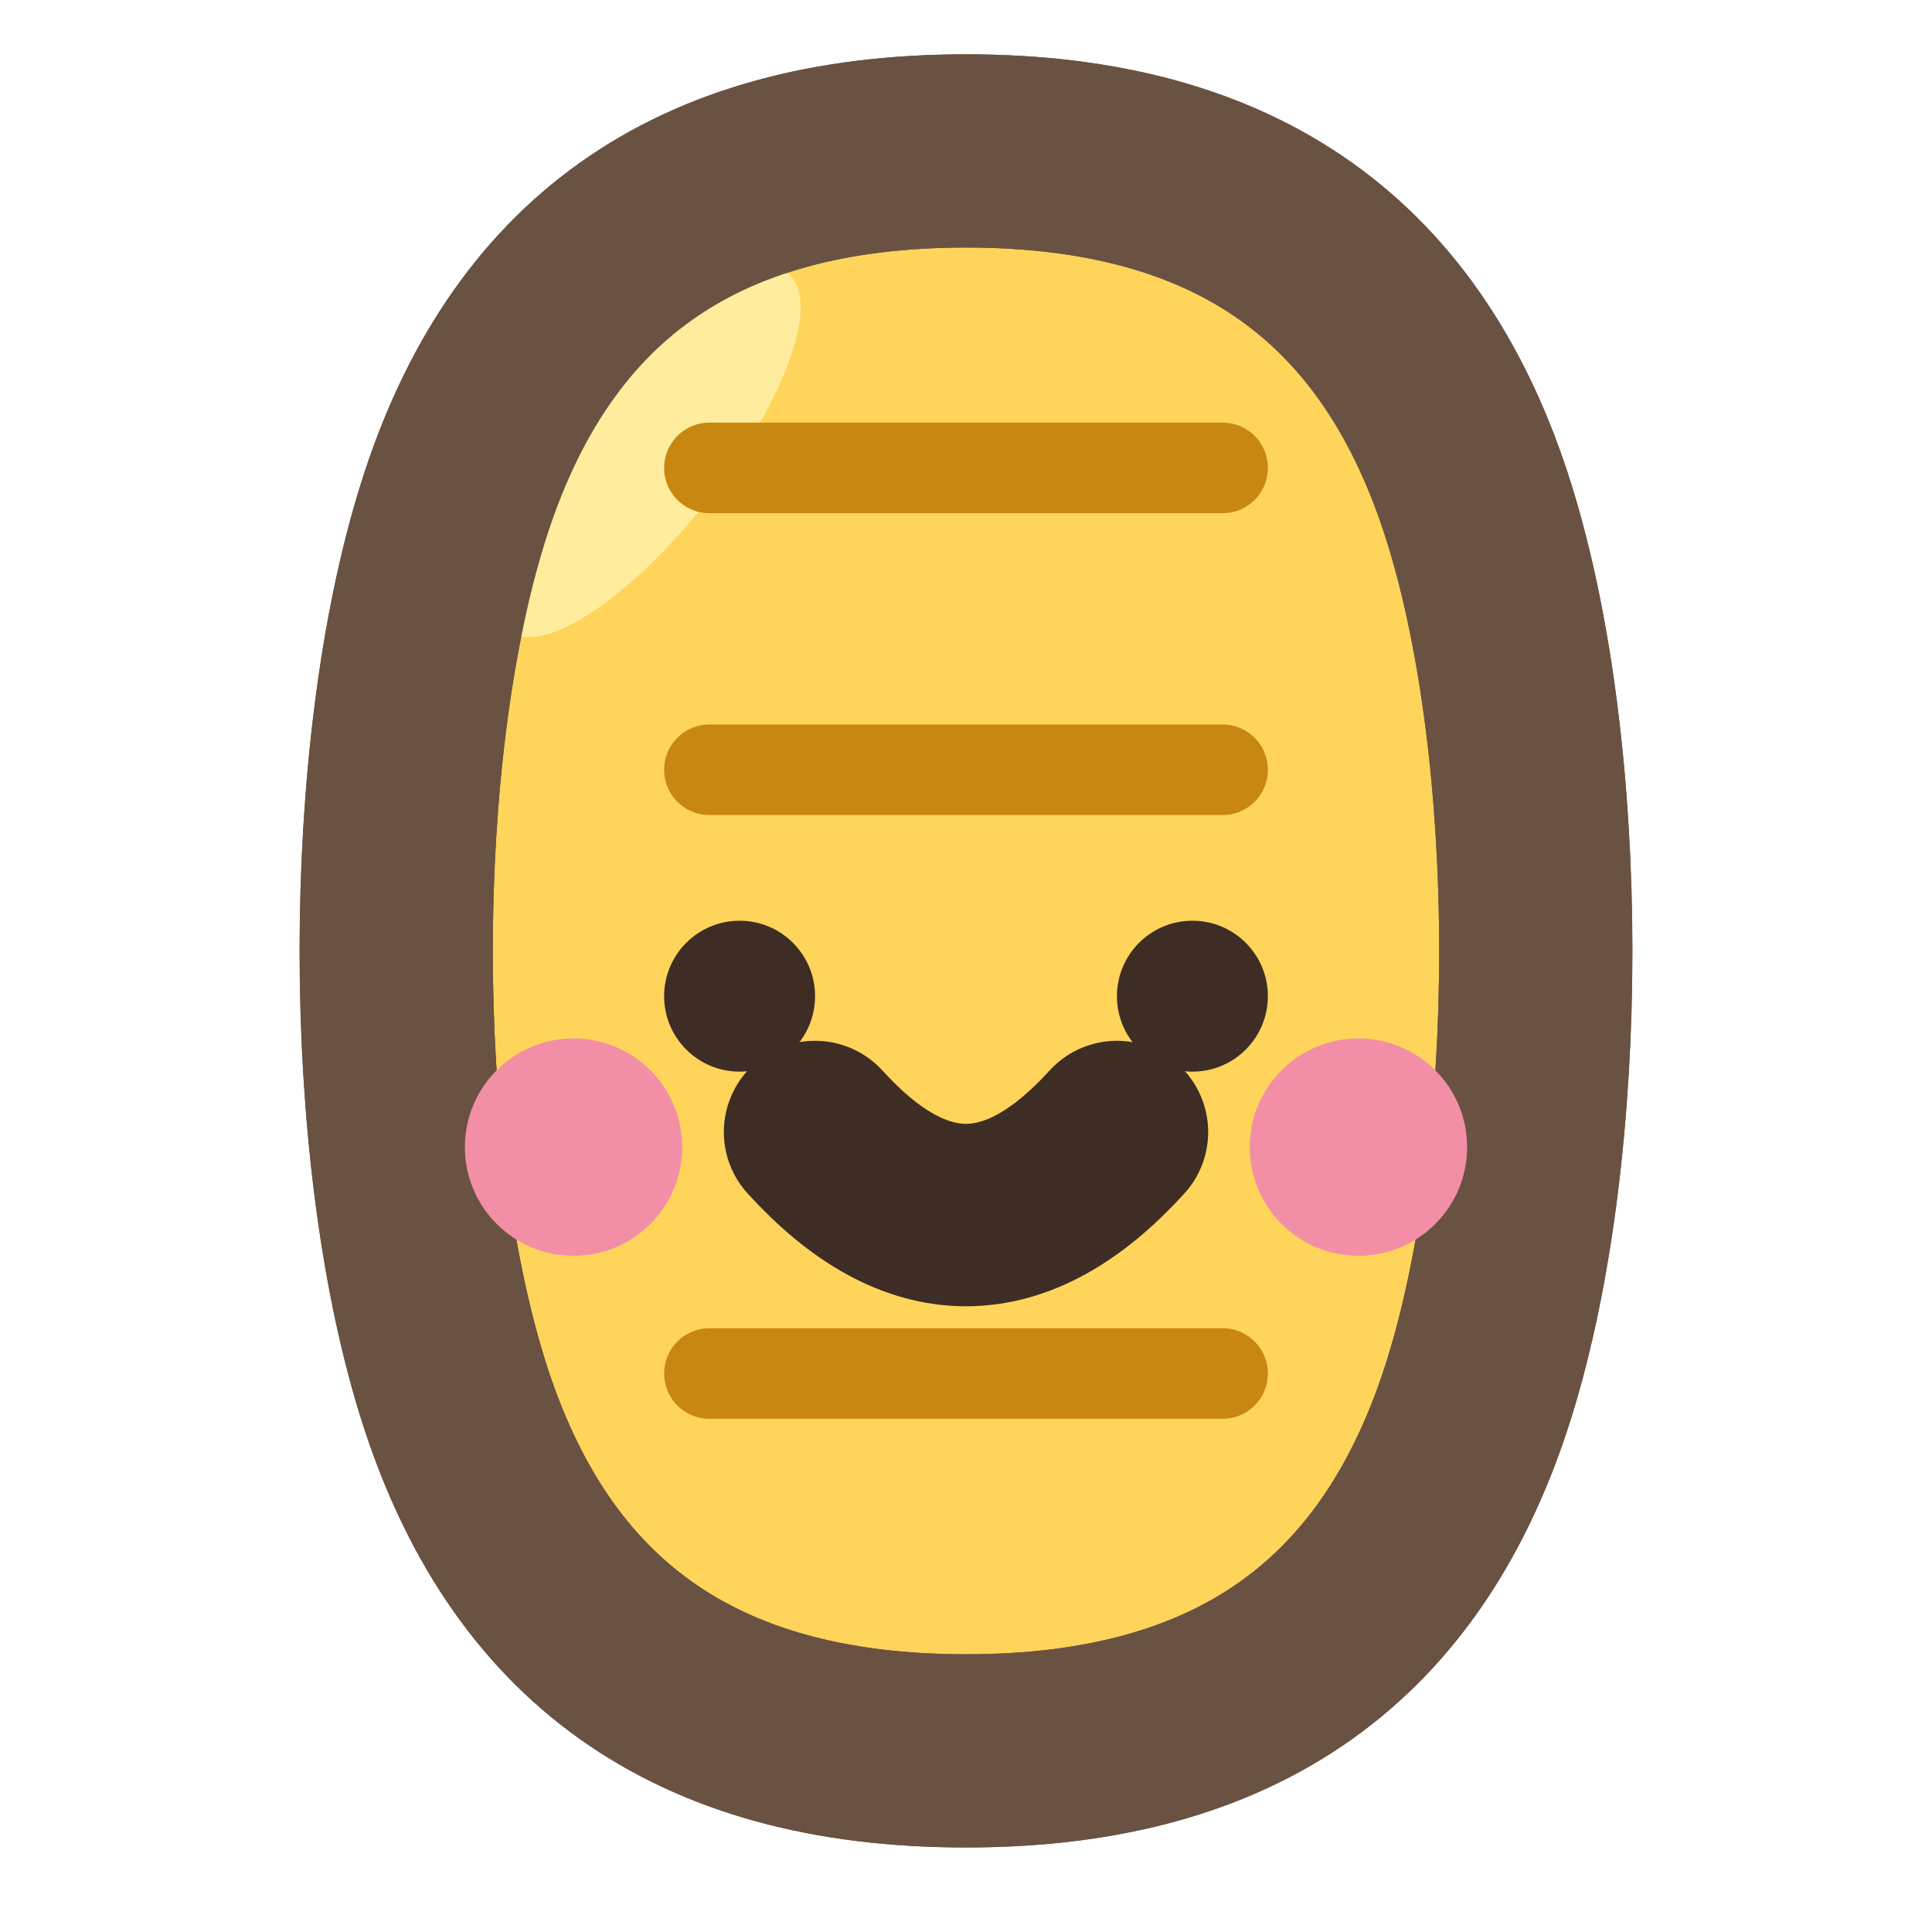
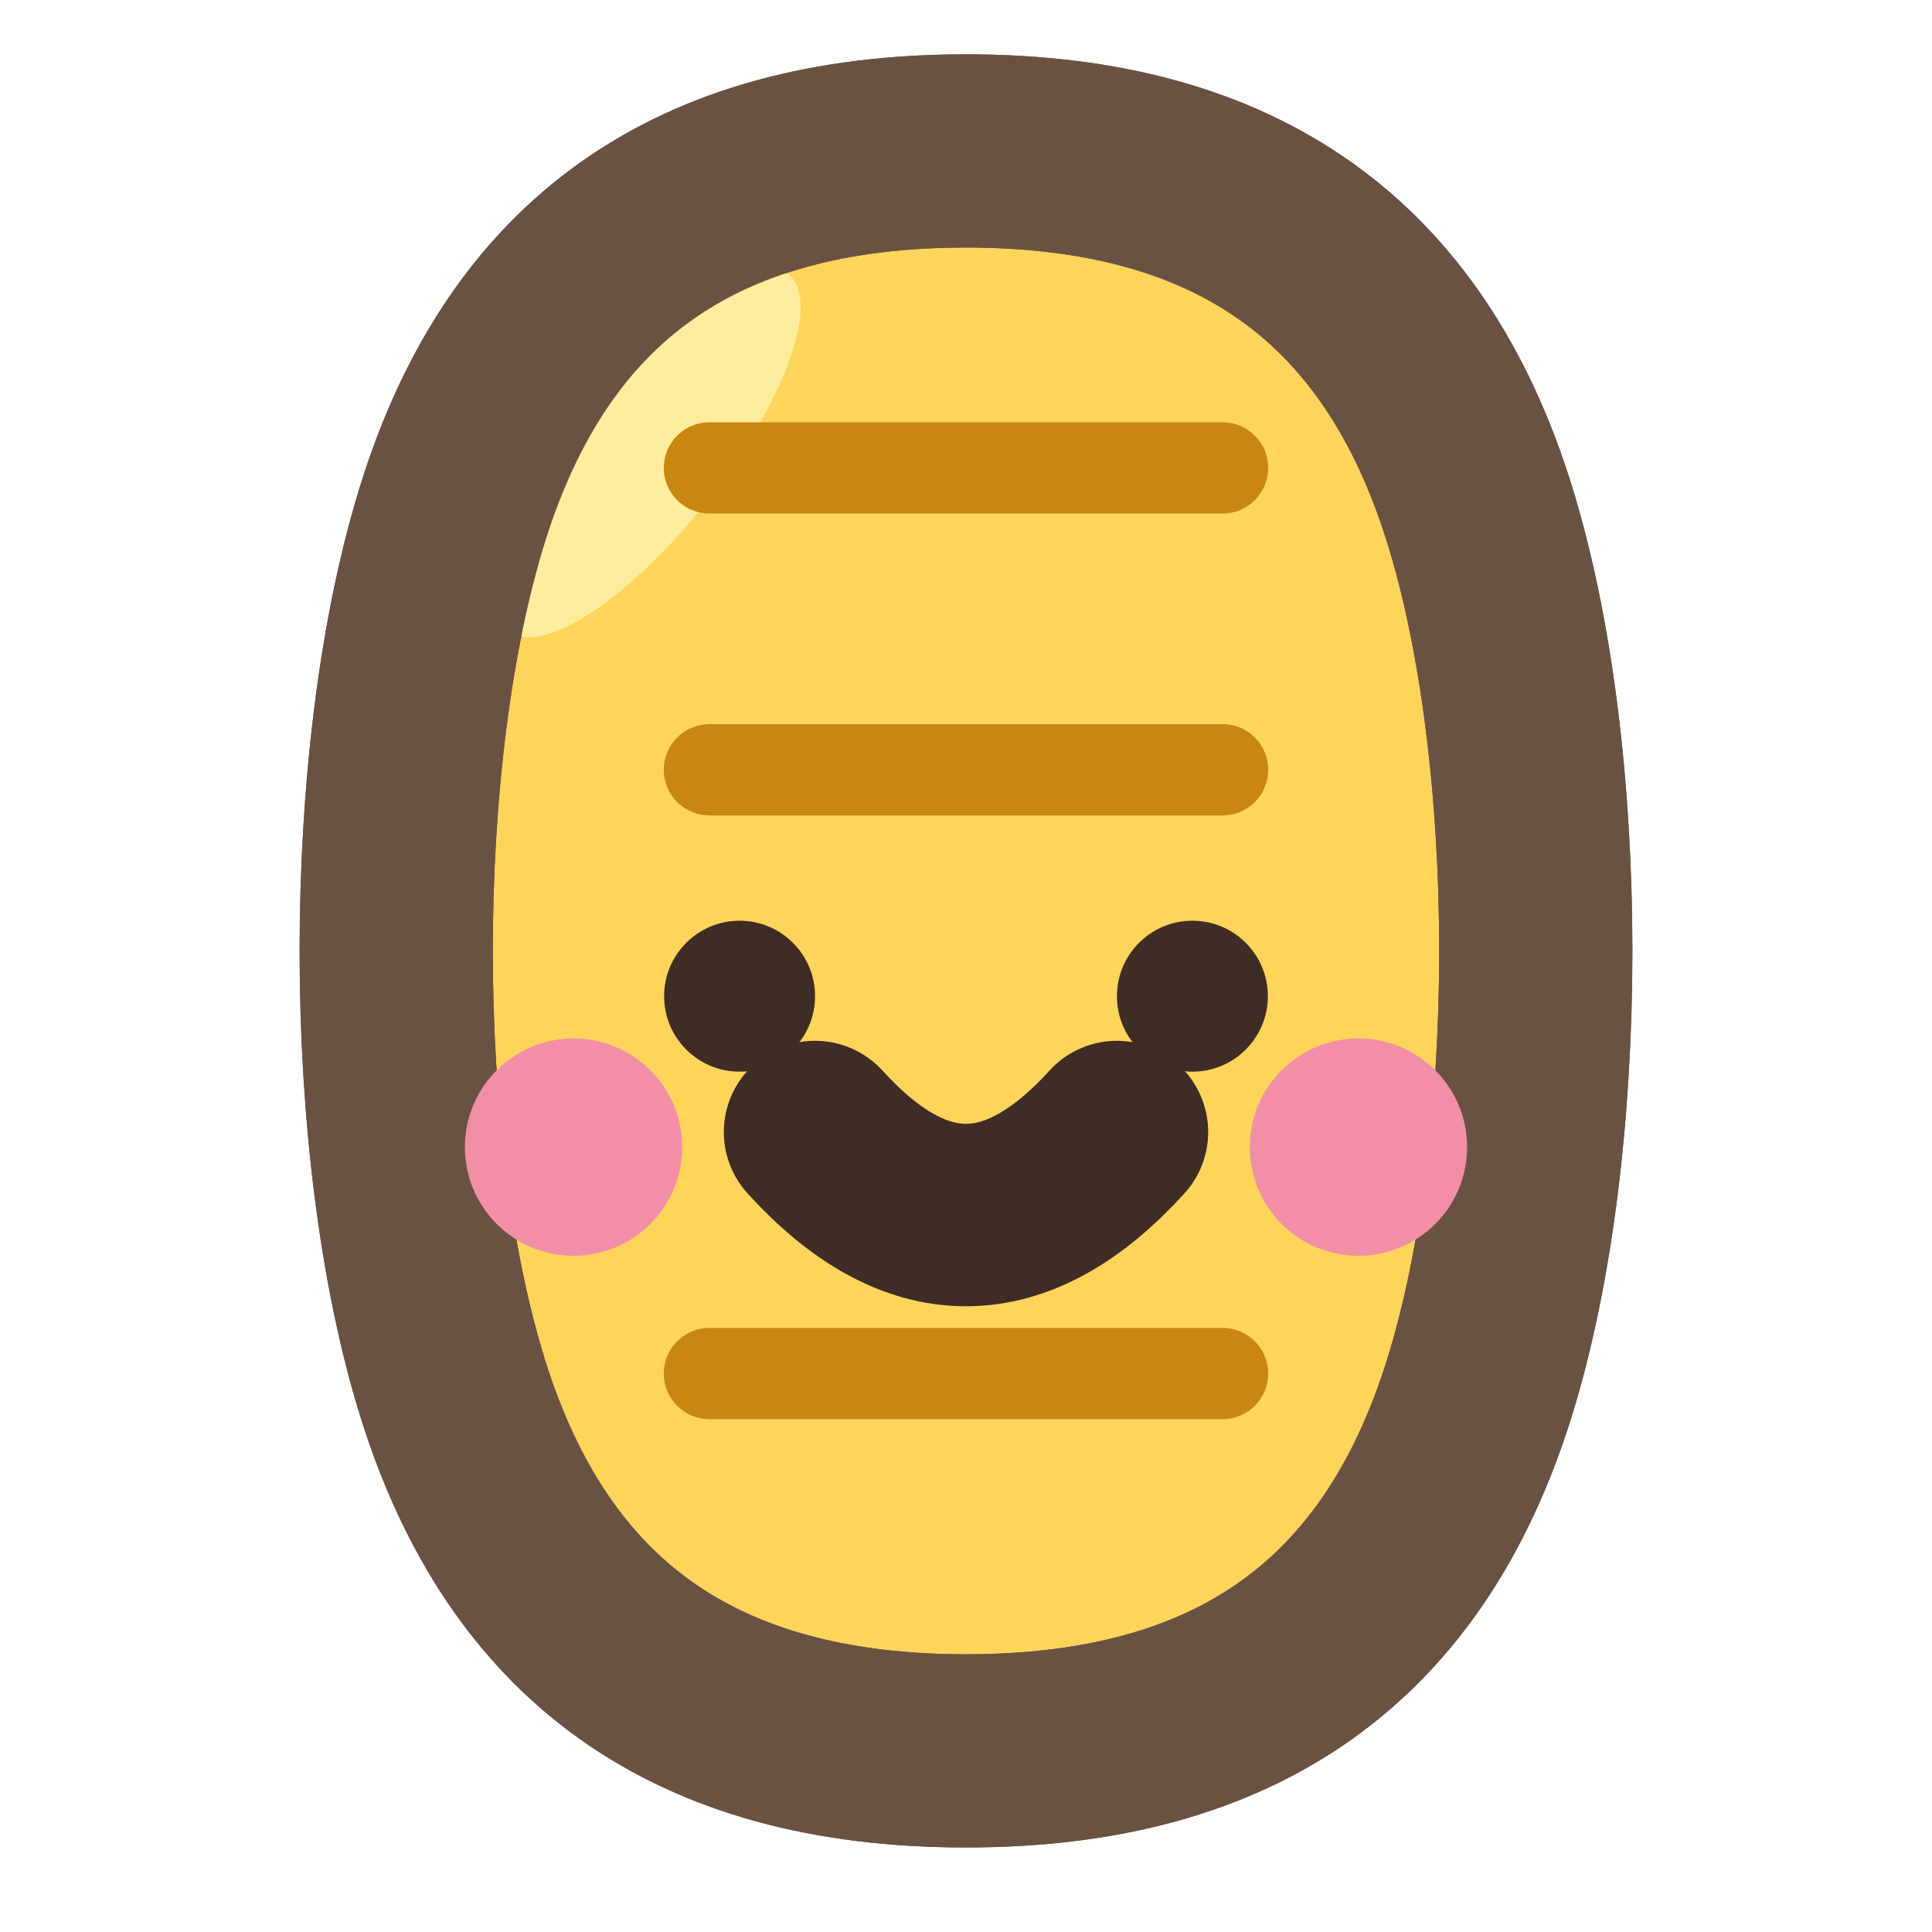
- <svg xmlns="http://www.w3.org/2000/svg" width="18" height="18" viewBox="0 0 128 128" role="img" aria-label="Kane">
+ <svg xmlns="http://www.w3.org/2000/svg" viewBox="0 0 128 128" role="img" aria-label="Kane" width="18" height="18">
  <defs>
    <clipPath id="kane-body">
      <path d="M64 10                C46 10 35 18 30 34                C25 50 25 76 30 92                C35 108 46 116 64 116                C82 116 93 108 98 92                C103 76 103 50 98 34                C93 18 82 10 64 10 Z" />
    </clipPath>
  </defs>
  <path d="M64 10            C46 10 35 18 30 34            C25 50 25 76 30 92            C35 108 46 116 64 116            C82 116 93 108 98 92            C103 76 103 50 98 34            C93 18 82 10 64 10 Z" fill="#FFD45B" stroke="#6A5243" stroke-width="12.8" stroke-linejoin="round" />
  <g clip-path="url(#kane-body)">
    <path d="M25 91              C35 106 47 111 64 111              C81 111 93 106 103 91              L103 122 L25 122 Z" fill="#F2AF17" />
    <path d="M28 101              C39 112 50 116 64 116              C78 116 89 112 100 101              L100 122 L28 122 Z" fill="#D9960F" opacity="0.55" />
    <ellipse cx="43" cy="30" rx="5" ry="15" transform="rotate(38 43 30)" fill="#FFF0A4" opacity="0.9" />
  </g>
  <path d="M64 10            C46 10 35 18 30 34            C25 50 25 76 30 92            C35 108 46 116 64 116            C82 116 93 108 98 92            C103 76 103 50 98 34            C93 18 82 10 64 10 Z" fill="none" stroke="#6A5243" stroke-width="12.8" stroke-linejoin="round" />
-   <path d="M47 31 H81" stroke="#C88710" stroke-width="6" stroke-linecap="round" />
-   <path d="M47 51 H81" stroke="#C88710" stroke-width="6" stroke-linecap="round" />
-   <path d="M47 91 H81" stroke="#C88710" stroke-width="6" stroke-linecap="round" />
+   <path d="M47 31 H81" stroke="#C88710" stroke-width="6.044" stroke-linecap="round" />
+   <path d="M47 51 H81" stroke="#C88710" stroke-width="6.044" stroke-linecap="round" />
+   <path d="M47 91 H81" stroke="#C88710" stroke-width="6.044" stroke-linecap="round" />
  <circle cx="49" cy="66" r="5.0" fill="#3E2D25" />
  <circle cx="79" cy="66" r="5.0" fill="#3E2D25" />
  <circle cx="38" cy="76" r="7.2" fill="#F28FA6" />
  <circle cx="90" cy="76" r="7.2" fill="#F28FA6" />
  <path d="M54 75 Q64 86 74 75" fill="none" stroke="#3E2D25" stroke-width="12.089" stroke-linecap="round" />
</svg>
